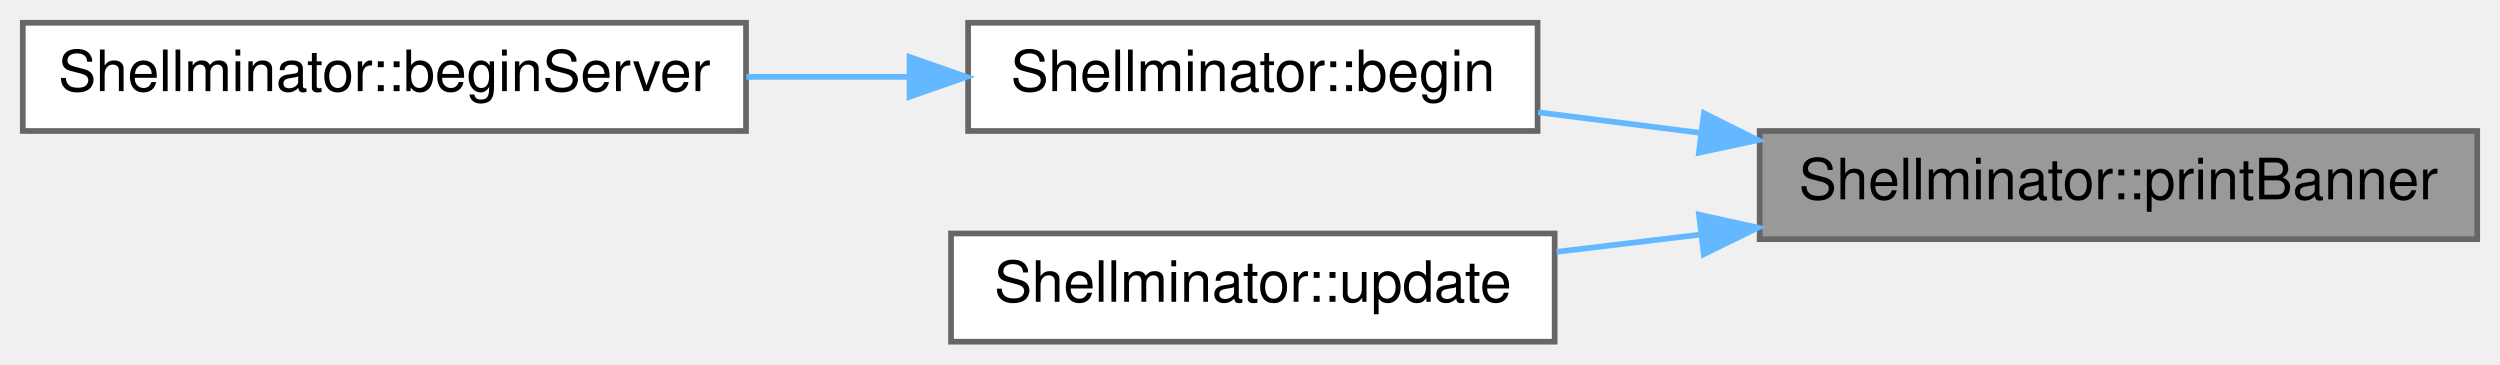
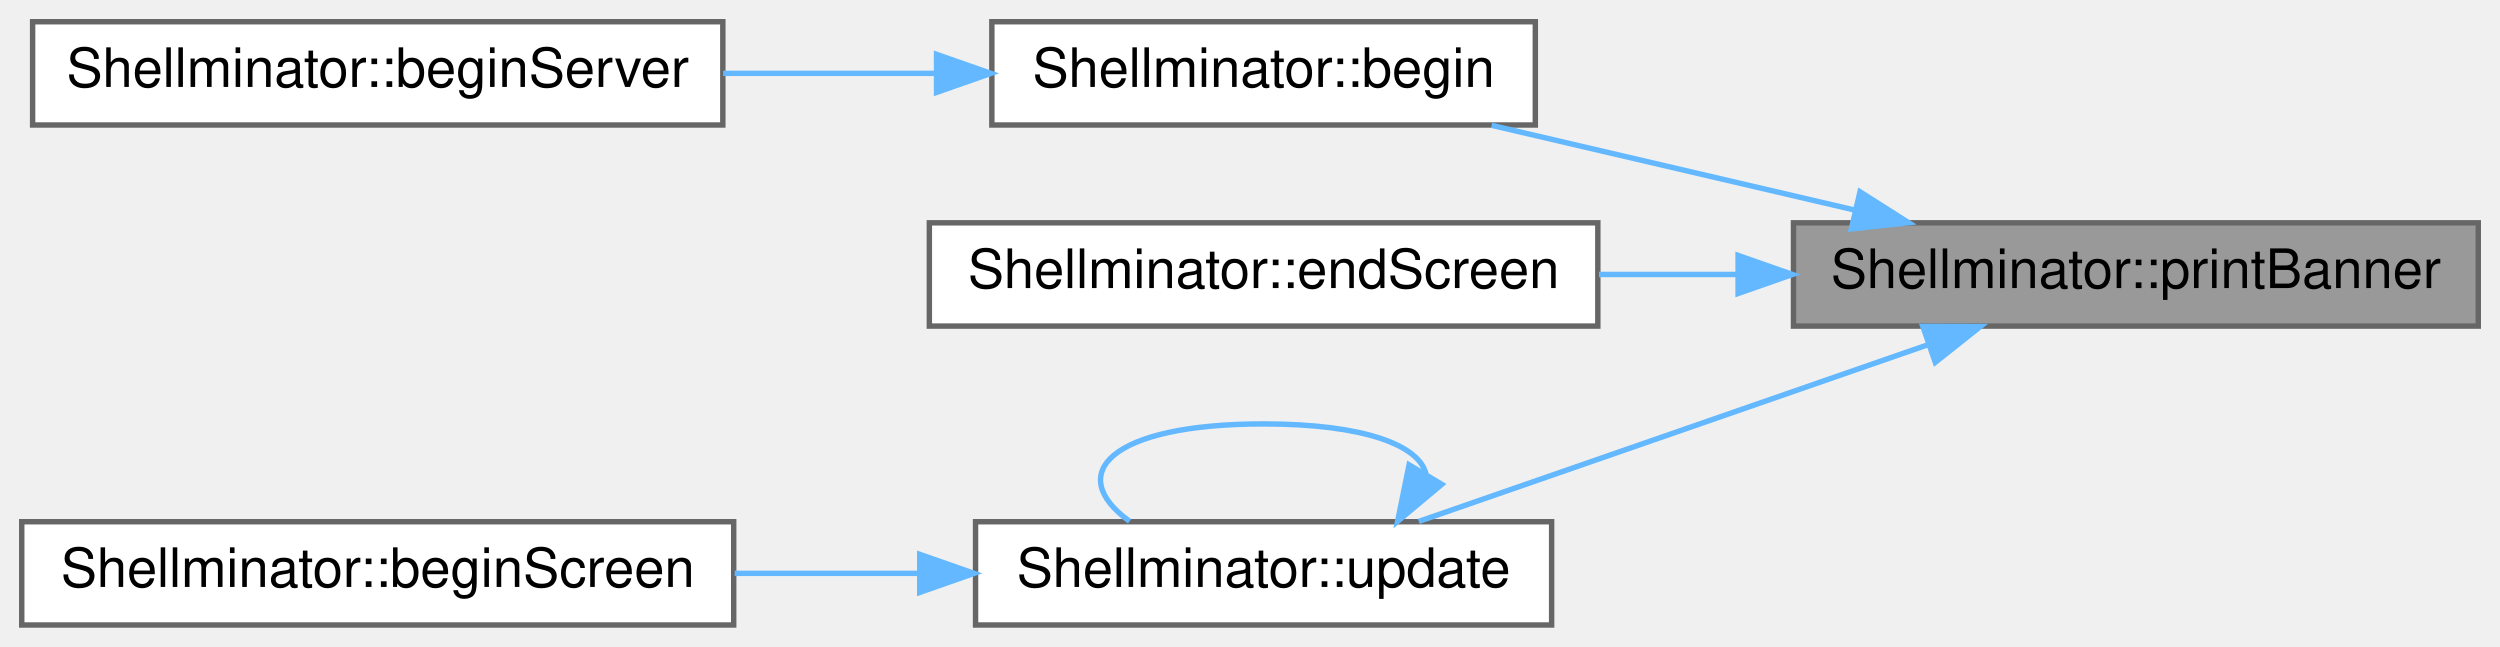
- <svg xmlns="http://www.w3.org/2000/svg" xmlns:xlink="http://www.w3.org/1999/xlink" width="439pt" height="64pt" viewBox="0.00 0.00 439.00 64.00">
-   <g id="graph0" class="graph" transform="scale(1 1) rotate(0) translate(4 60)">
+ <svg xmlns="http://www.w3.org/2000/svg" xmlns:xlink="http://www.w3.org/1999/xlink" width="460pt" height="119pt" viewBox="0.00 0.00 460.00 119.00">
+   <g id="graph0" class="graph" transform="scale(1 1) rotate(0) translate(4 115)">
    <g id="node1" class="node">
      <g id="a_node1">
        <a xlink:title="This function prints the banner text.">
-           <polygon fill="#999999" stroke="#666666" points="431,-37 305,-37 305,-18 431,-18 431,-37" />
-           <text text-anchor="middle" x="368" y="-25" font-family="Helvetica,sans-Serif" font-size="10.00">Shellminator::printBanner</text>
+           <polygon fill="#999999" stroke="#666666" points="452,-74 326,-74 326,-55 452,-55 452,-74" />
+           <text text-anchor="middle" x="389" y="-62" font-family="Helvetica,sans-Serif" font-size="10.00">Shellminator::printBanner</text>
        </a>
      </g>
    </g>
    <g id="node2" class="node">
      <g id="a_node2">
-         <a xlink:href="class_shellminator.html#a0262b7bdcb0f22a7f0d17f8ca76fc35d" target="_top" xlink:title="Shellminator initialization function.">
-           <polygon fill="white" stroke="#666666" points="266,-56 166,-56 166,-37 266,-37 266,-56" />
-           <text text-anchor="middle" x="216" y="-44" font-family="Helvetica,sans-Serif" font-size="10.00">Shellminator::begin</text>
+         <a xlink:href="class_shellminator.html#a9321a7c84af143dc5c2540cfd3b02454" target="_top" xlink:title="Shellminator initialization function.">
+           <polygon fill="white" stroke="#666666" points="278.5,-111 178.5,-111 178.5,-92 278.5,-92 278.5,-111" />
+           <text text-anchor="middle" x="228.5" y="-99" font-family="Helvetica,sans-Serif" font-size="10.00">Shellminator::begin</text>
        </a>
      </g>
    </g>
    <g id="edge1" class="edge">
-       <path fill="none" stroke="#63b8ff" d="M294.65,-36.66C284.98,-37.89 275.24,-39.12 266.09,-40.28" />
-       <polygon fill="#63b8ff" stroke="#63b8ff" points="295.21,-40.12 304.69,-35.39 294.33,-33.18 295.21,-40.12" />
+       <path fill="none" stroke="#63b8ff" d="M337.21,-76.36C315.64,-81.39 290.82,-87.18 270.45,-91.94" />
+       <polygon fill="#63b8ff" stroke="#63b8ff" points="338.24,-79.71 347.18,-74.03 336.65,-72.89 338.24,-79.71" />
    </g>
    <g id="node4" class="node">
      <g id="a_node4">
-         <a xlink:href="class_shellminator.html#a3f8933d5b0360a3f4b3bff32e12a77d1" target="_top" xlink:title="Update function.">
-           <polygon fill="white" stroke="#666666" points="269,-19 163,-19 163,0 269,0 269,-19" />
-           <text text-anchor="middle" x="216" y="-7" font-family="Helvetica,sans-Serif" font-size="10.00">Shellminator::update</text>
+         <a xlink:href="class_shellminator.html#a95945bd5860aaed1ac544da1b3800447" target="_top" xlink:title="Abort Screen session.">
+           <polygon fill="white" stroke="#666666" points="290,-74 167,-74 167,-55 290,-55 290,-74" />
+           <text text-anchor="middle" x="228.5" y="-62" font-family="Helvetica,sans-Serif" font-size="10.00">Shellminator::endScreen</text>
        </a>
      </g>
    </g>
    <g id="edge3" class="edge">
-       <path fill="none" stroke="#63b8ff" d="M294.7,-18.82C286.15,-17.8 277.55,-16.77 269.35,-15.78" />
-       <polygon fill="#63b8ff" stroke="#63b8ff" points="294.34,-22.31 304.69,-20.02 295.18,-15.36 294.34,-22.31" />
+       <path fill="none" stroke="#63b8ff" d="M315.55,-64.5C307.08,-64.5 298.5,-64.5 290.21,-64.5" />
+       <polygon fill="#63b8ff" stroke="#63b8ff" points="315.81,-68 325.81,-64.5 315.81,-61 315.81,-68" />
+     </g>
+     <g id="node5" class="node">
+       <g id="a_node5">
+         <a xlink:href="class_shellminator.html#a3f8933d5b0360a3f4b3bff32e12a77d1" target="_top" xlink:title="Update function.">
+           <polygon fill="white" stroke="#666666" points="281.5,-19 175.5,-19 175.5,0 281.5,0 281.5,-19" />
+           <text text-anchor="middle" x="228.5" y="-7" font-family="Helvetica,sans-Serif" font-size="10.00">Shellminator::update</text>
+         </a>
+       </g>
+     </g>
+     <g id="edge4" class="edge">
+       <path fill="none" stroke="#63b8ff" d="M350.71,-51.56C322.01,-41.6 282.98,-28.06 257.06,-19.06" />
+       <polygon fill="#63b8ff" stroke="#63b8ff" points="349.8,-54.95 360.39,-54.92 352.09,-48.33 349.8,-54.95" />
    </g>
    <g id="node3" class="node">
      <g id="a_node3">
        <a xlink:href="class_shellminator.html#a634f65f3de75cdd4ec196bb836ce1f6f" target="_top" xlink:title="Start WiFi Server.">
-           <polygon fill="white" stroke="#666666" points="127,-56 0,-56 0,-37 127,-37 127,-56" />
-           <text text-anchor="middle" x="63.5" y="-44" font-family="Helvetica,sans-Serif" font-size="10.00">Shellminator::beginServer</text>
+           <polygon fill="white" stroke="#666666" points="129,-111 2,-111 2,-92 129,-92 129,-111" />
+           <text text-anchor="middle" x="65.5" y="-99" font-family="Helvetica,sans-Serif" font-size="10.00">Shellminator::beginServer</text>
        </a>
      </g>
    </g>
    <g id="edge2" class="edge">
-       <path fill="none" stroke="#63b8ff" d="M155.69,-46.5C146.29,-46.5 136.54,-46.5 127.07,-46.5" />
-       <polygon fill="#63b8ff" stroke="#63b8ff" points="155.72,-50 165.72,-46.5 155.72,-43 155.72,-50" />
+       <path fill="none" stroke="#63b8ff" d="M168.27,-101.5C155.5,-101.5 141.96,-101.5 129.06,-101.5" />
+       <polygon fill="#63b8ff" stroke="#63b8ff" points="168.32,-105 178.32,-101.5 168.32,-98 168.32,-105" />
+     </g>
+     <g id="edge6" class="edge">
+       <path fill="none" stroke="#63b8ff" d="M258.37,-27.82C257.12,-33.01 247.16,-37 228.5,-37 200.06,-37 191.84,-27.73 203.84,-19.08" />
+       <polygon fill="#63b8ff" stroke="#63b8ff" points="261.29,-25.88 253.16,-19.08 255.27,-29.47 261.29,-25.88" />
+     </g>
+     <g id="node6" class="node">
+       <g id="a_node6">
+         <a xlink:href="class_shellminator.html#afb9fb0cea8cbfb13d5457dd88e5ce4b2" target="_top" xlink:title="Register Screen object to draw.">
+           <polygon fill="white" stroke="#666666" points="131,-19 0,-19 0,0 131,0 131,-19" />
+           <text text-anchor="middle" x="65.5" y="-7" font-family="Helvetica,sans-Serif" font-size="10.00">Shellminator::beginScreen</text>
+         </a>
+       </g>
+     </g>
+     <g id="edge5" class="edge">
+       <path fill="none" stroke="#63b8ff" d="M165.16,-9.5C154.02,-9.5 142.39,-9.5 131.18,-9.5" />
+       <polygon fill="#63b8ff" stroke="#63b8ff" points="165.23,-13 175.23,-9.5 165.23,-6 165.23,-13" />
    </g>
  </g>
</svg>
